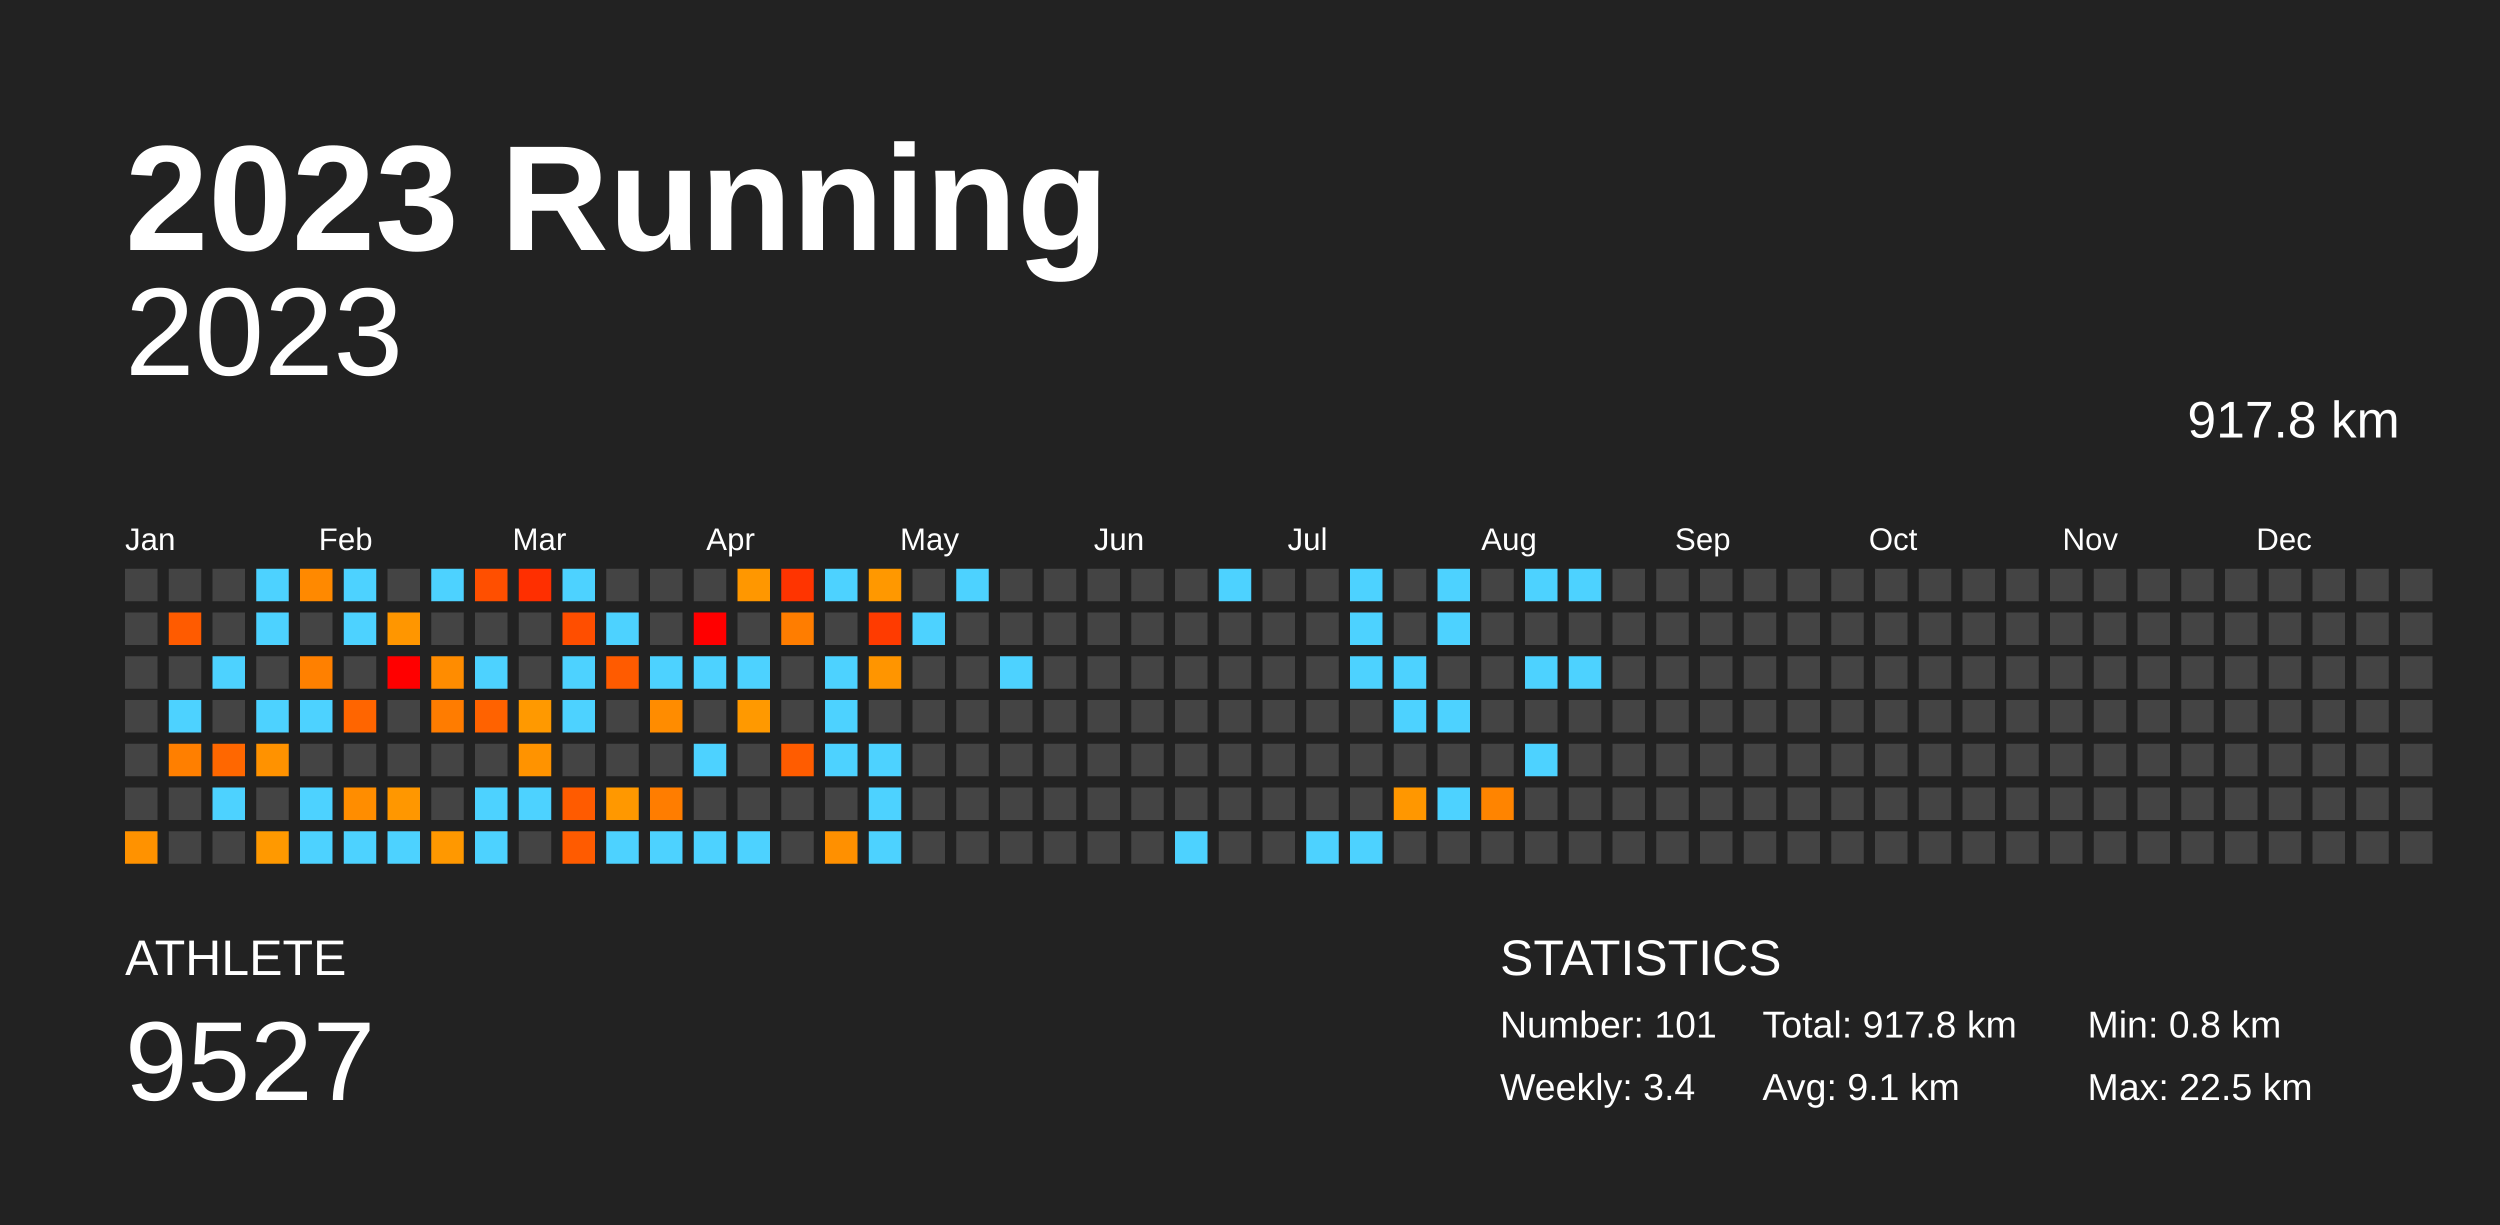
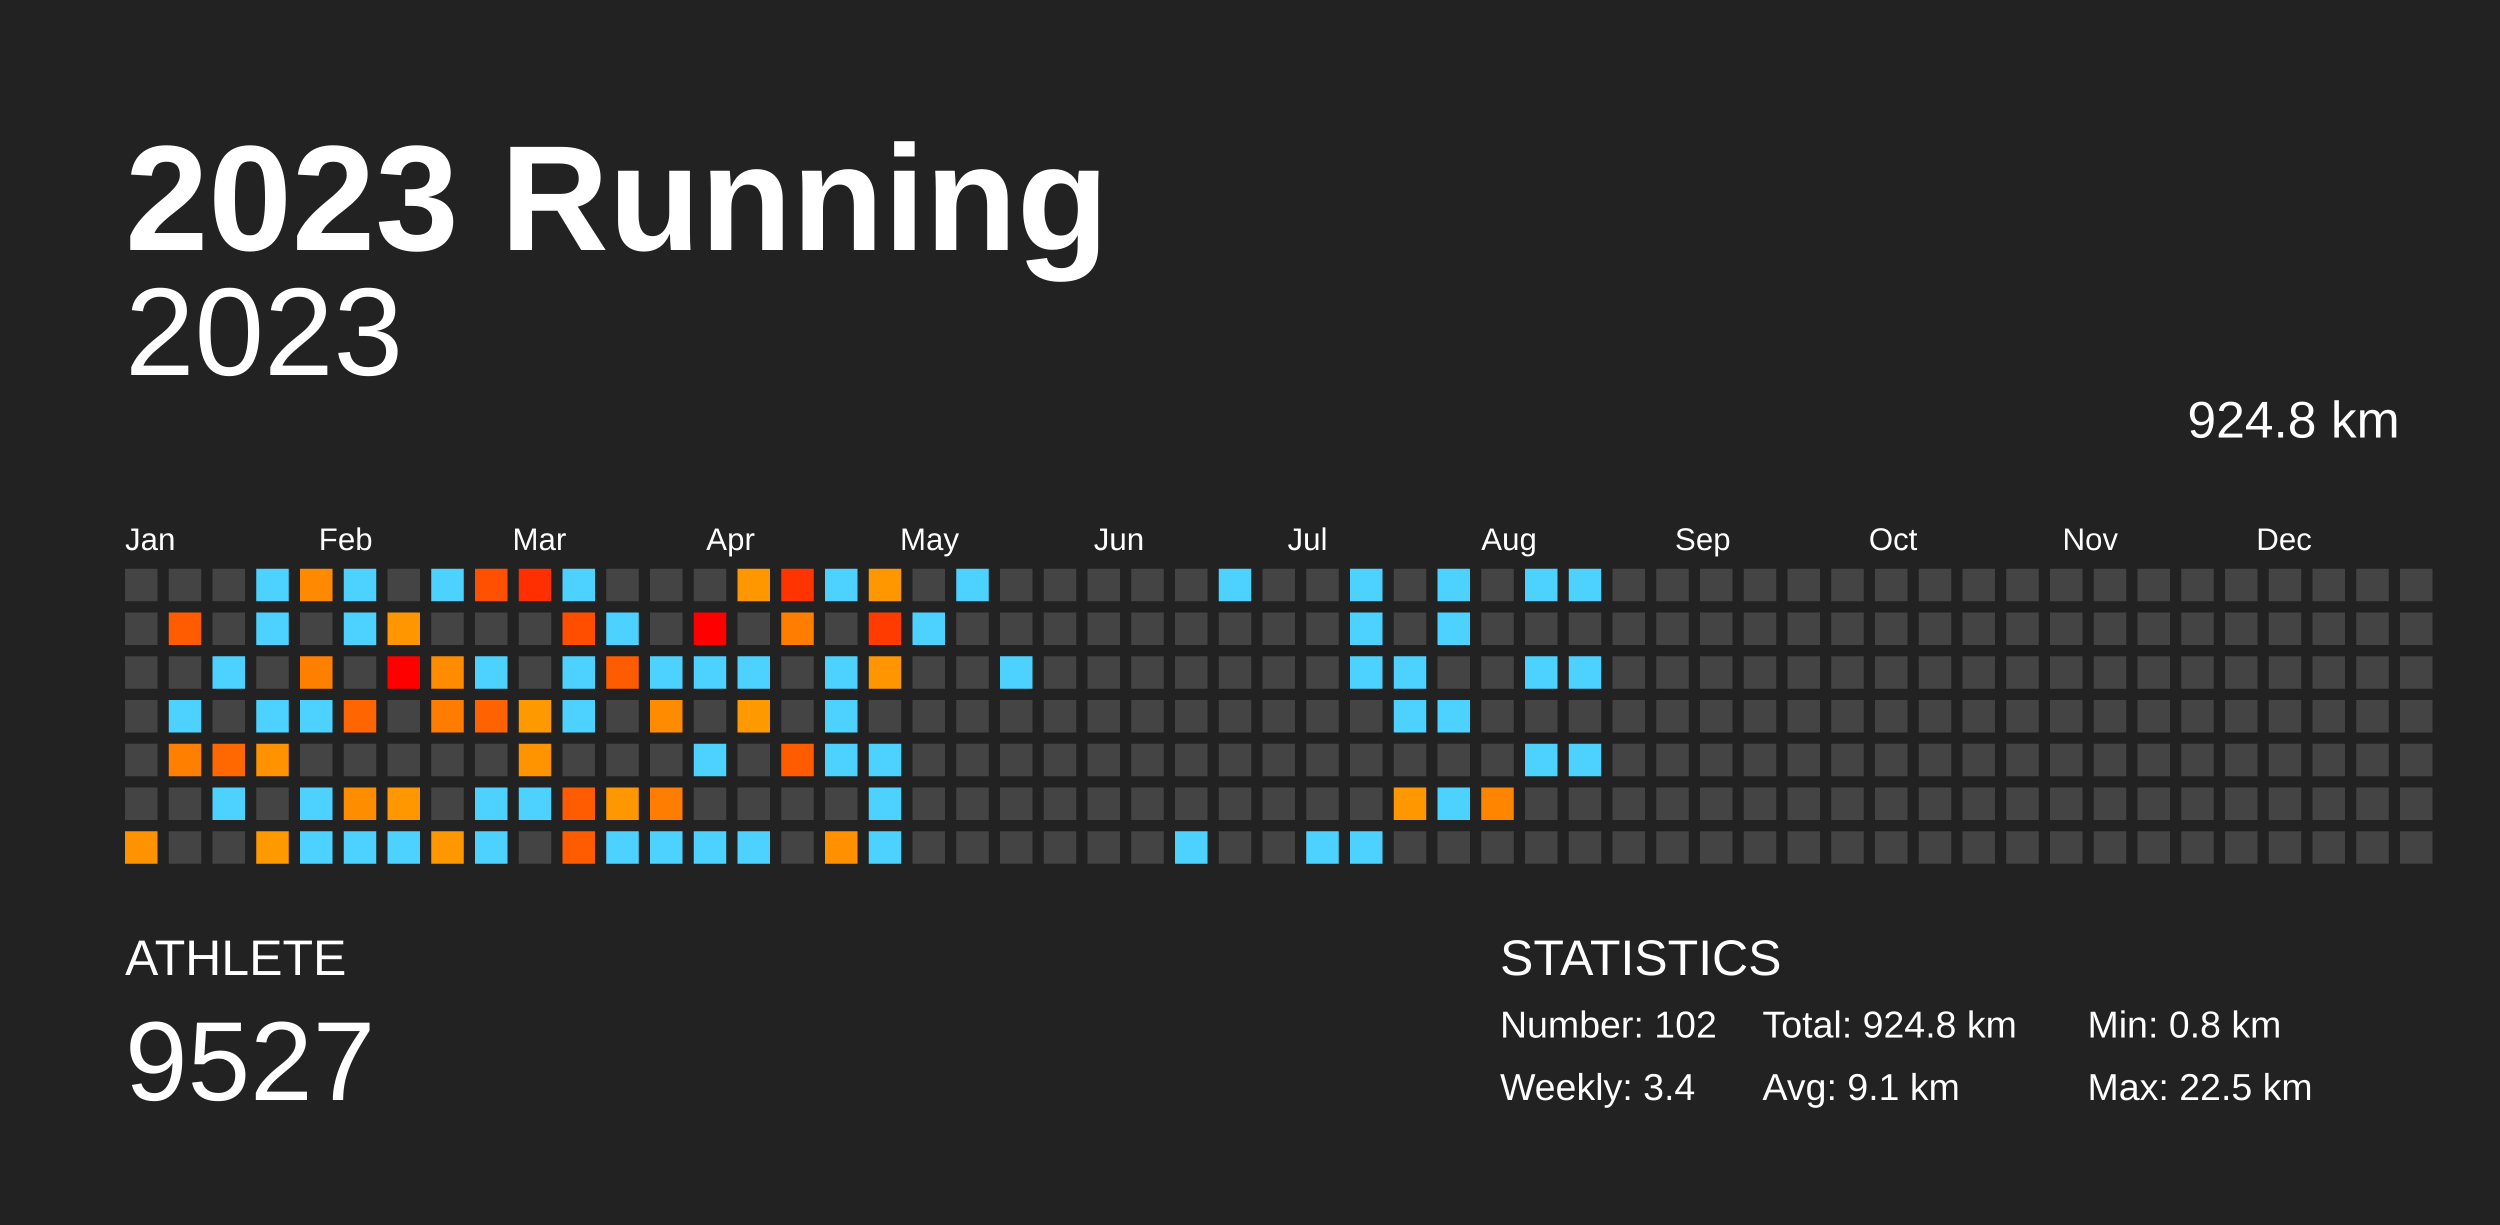
<svg xmlns="http://www.w3.org/2000/svg" baseProfile="full" height="98mm" version="1.1" viewBox="0,0,200,98" width="200mm">
  <defs />
  <rect fill="#222222" height="98" width="200" x="0" y="0" />
  <text fill="#FFFFFF" style="font-size:12px; font-family:Arial; font-weight:bold;" x="10" y="20">2023 Running</text>
  <text fill="#FFFFFF" style="font-size:4px; font-family:Arial" x="10" y="78">ATHLETE</text>
  <text fill="#FFFFFF" style="font-size:9px; font-family:Arial" x="10" y="88">9527</text>
  <text fill="#FFFFFF" style="font-size:4px; font-family:Arial" x="120" y="78">STATISTICS</text>
-   <text fill="#FFFFFF" style="font-size:3px; font-family:Arial" x="120" y="83">Number: 101</text>
+   <text fill="#FFFFFF" style="font-size:3px; font-family:Arial" x="120" y="83">Number: 102</text>
  <text fill="#FFFFFF" style="font-size:3px; font-family:Arial" x="120" y="88">Weekly: 3.4</text>
-   <text fill="#FFFFFF" style="font-size:3px; font-family:Arial" x="141" y="83">Total: 917.8 km</text>
+   <text fill="#FFFFFF" style="font-size:3px; font-family:Arial" x="141" y="83">Total: 924.8 km</text>
  <text fill="#FFFFFF" style="font-size:3px; font-family:Arial" x="141" y="88">Avg: 9.1 km</text>
  <text fill="#FFFFFF" style="font-size:3px; font-family:Arial" x="167" y="83">Min: 0.8 km</text>
  <text fill="#FFFFFF" style="font-size:3px; font-family:Arial" x="167" y="88">Max: 22.5 km</text>
  <text alignment-baseline="hanging" fill="#FFFFFF" style="font-size:10.0px; font-family:Arial;" x="10" y="30">2023</text>
-   <text alignment-baseline="hanging" fill="#FFFFFF" style="font-size:4.125px; font-family:Arial;" x="175" y="35">917.8 km</text>
+   <text alignment-baseline="hanging" fill="#FFFFFF" style="font-size:4.125px; font-family:Arial;" x="175" y="35">924.8 km</text>
  <text fill="#FFFFFF" style="font-size:2.5px; font-family:Arial" x="10.0" y="44">Jan</text>
  <text fill="#FFFFFF" style="font-size:2.5px; font-family:Arial" x="25.5" y="44">Feb</text>
  <text fill="#FFFFFF" style="font-size:2.5px; font-family:Arial" x="41.0" y="44">Mar</text>
  <text fill="#FFFFFF" style="font-size:2.5px; font-family:Arial" x="56.5" y="44">Apr</text>
  <text fill="#FFFFFF" style="font-size:2.5px; font-family:Arial" x="72.0" y="44">May</text>
  <text fill="#FFFFFF" style="font-size:2.5px; font-family:Arial" x="87.5" y="44">Jun</text>
  <text fill="#FFFFFF" style="font-size:2.5px; font-family:Arial" x="103.0" y="44">Jul</text>
  <text fill="#FFFFFF" style="font-size:2.5px; font-family:Arial" x="118.5" y="44">Aug</text>
  <text fill="#FFFFFF" style="font-size:2.5px; font-family:Arial" x="134.0" y="44">Sep</text>
  <text fill="#FFFFFF" style="font-size:2.5px; font-family:Arial" x="149.5" y="44">Oct</text>
  <text fill="#FFFFFF" style="font-size:2.5px; font-family:Arial" x="165.0" y="44">Nov</text>
  <text fill="#FFFFFF" style="font-size:2.5px; font-family:Arial" x="180.5" y="44">Dec</text>
  <rect fill="#444444" height="2.6" width="2.6" x="10.0" y="45.5" />
  <rect fill="#444444" height="2.6" width="2.6" x="10.0" y="49.0" />
  <rect fill="#444444" height="2.6" width="2.6" x="10.0" y="52.5" />
  <rect fill="#444444" height="2.6" width="2.6" x="10.0" y="56.0" />
  <rect fill="#444444" height="2.6" width="2.6" x="10.0" y="59.5" />
  <rect fill="#444444" height="2.6" width="2.6" x="10.0" y="63.0" />
  <rect fill="#ff9200" height="2.6" width="2.6" x="10.0" y="66.5" />
  <rect fill="#444444" height="2.6" width="2.6" x="13.5" y="45.5" />
  <rect fill="#ff5b00" height="2.6" width="2.6" x="13.5" y="49.0" />
  <rect fill="#444444" height="2.6" width="2.6" x="13.5" y="52.5" />
  <rect fill="#4dd2ff" height="2.6" width="2.6" x="13.5" y="56.0" />
  <rect fill="#ff7f00" height="2.6" width="2.6" x="13.5" y="59.5" />
  <rect fill="#444444" height="2.6" width="2.6" x="13.5" y="63.0" />
  <rect fill="#444444" height="2.6" width="2.6" x="13.5" y="66.5" />
  <rect fill="#444444" height="2.6" width="2.6" x="17.0" y="45.5" />
  <rect fill="#444444" height="2.6" width="2.6" x="17.0" y="49.0" />
  <rect fill="#4dd2ff" height="2.6" width="2.6" x="17.0" y="52.5" />
  <rect fill="#444444" height="2.6" width="2.6" x="17.0" y="56.0" />
  <rect fill="#ff6700" height="2.6" width="2.6" x="17.0" y="59.5" />
  <rect fill="#4dd2ff" height="2.6" width="2.6" x="17.0" y="63.0" />
  <rect fill="#444444" height="2.6" width="2.6" x="17.0" y="66.5" />
  <rect fill="#4dd2ff" height="2.6" width="2.6" x="20.5" y="45.5" />
  <rect fill="#4dd2ff" height="2.6" width="2.6" x="20.5" y="49.0" />
  <rect fill="#444444" height="2.6" width="2.6" x="20.5" y="52.5" />
  <rect fill="#4dd2ff" height="2.6" width="2.6" x="20.5" y="56.0" />
  <rect fill="#ff9200" height="2.6" width="2.6" x="20.5" y="59.5" />
  <rect fill="#444444" height="2.6" width="2.6" x="20.5" y="63.0" />
  <rect fill="#ff9900" height="2.6" width="2.6" x="20.5" y="66.5" />
  <rect fill="#ff8900" height="2.6" width="2.6" x="24.0" y="45.5" />
  <rect fill="#444444" height="2.6" width="2.6" x="24.0" y="49.0" />
  <rect fill="#ff8000" height="2.6" width="2.6" x="24.0" y="52.5" />
  <rect fill="#4dd2ff" height="2.6" width="2.6" x="24.0" y="56.0" />
  <rect fill="#444444" height="2.6" width="2.6" x="24.0" y="59.5" />
  <rect fill="#4dd2ff" height="2.6" width="2.6" x="24.0" y="63.0" />
  <rect fill="#4dd2ff" height="2.6" width="2.6" x="24.0" y="66.5" />
  <rect fill="#4dd2ff" height="2.6" width="2.6" x="27.5" y="45.5" />
  <rect fill="#4dd2ff" height="2.6" width="2.6" x="27.5" y="49.0" />
  <rect fill="#444444" height="2.6" width="2.6" x="27.5" y="52.5" />
  <rect fill="#ff6500" height="2.6" width="2.6" x="27.5" y="56.0" />
  <rect fill="#444444" height="2.6" width="2.6" x="27.5" y="59.5" />
  <rect fill="#ff8d00" height="2.6" width="2.6" x="27.5" y="63.0" />
  <rect fill="#4dd2ff" height="2.6" width="2.6" x="27.5" y="66.5" />
  <rect fill="#444444" height="2.6" width="2.6" x="31.0" y="45.5" />
  <rect fill="#ff9600" height="2.6" width="2.6" x="31.0" y="49.0" />
  <rect fill="red" height="2.6" width="2.6" x="31.0" y="52.5" />
  <rect fill="#444444" height="2.6" width="2.6" x="31.0" y="56.0" />
  <rect fill="#444444" height="2.6" width="2.6" x="31.0" y="59.5" />
  <rect fill="#ff9700" height="2.6" width="2.6" x="31.0" y="63.0" />
  <rect fill="#4dd2ff" height="2.6" width="2.6" x="31.0" y="66.5" />
  <rect fill="#4dd2ff" height="2.6" width="2.6" x="34.5" y="45.5" />
  <rect fill="#444444" height="2.6" width="2.6" x="34.5" y="49.0" />
  <rect fill="#ff8c00" height="2.6" width="2.6" x="34.5" y="52.5" />
  <rect fill="#ff7c00" height="2.6" width="2.6" x="34.5" y="56.0" />
  <rect fill="#444444" height="2.6" width="2.6" x="34.5" y="59.5" />
  <rect fill="#444444" height="2.6" width="2.6" x="34.5" y="63.0" />
  <rect fill="#ff9800" height="2.6" width="2.6" x="34.5" y="66.5" />
  <rect fill="#ff4f00" height="2.6" width="2.6" x="38.0" y="45.5" />
  <rect fill="#444444" height="2.6" width="2.6" x="38.0" y="49.0" />
  <rect fill="#4dd2ff" height="2.6" width="2.6" x="38.0" y="52.5" />
  <rect fill="#ff6200" height="2.6" width="2.6" x="38.0" y="56.0" />
  <rect fill="#444444" height="2.6" width="2.6" x="38.0" y="59.5" />
  <rect fill="#4dd2ff" height="2.6" width="2.6" x="38.0" y="63.0" />
  <rect fill="#4dd2ff" height="2.6" width="2.6" x="38.0" y="66.5" />
  <rect fill="#ff2f00" height="2.6" width="2.6" x="41.5" y="45.5" />
  <rect fill="#444444" height="2.6" width="2.6" x="41.5" y="49.0" />
  <rect fill="#444444" height="2.6" width="2.6" x="41.5" y="52.5" />
  <rect fill="#ff9900" height="2.6" width="2.6" x="41.5" y="56.0" />
  <rect fill="#ff9300" height="2.6" width="2.6" x="41.5" y="59.5" />
  <rect fill="#4dd2ff" height="2.6" width="2.6" x="41.5" y="63.0" />
  <rect fill="#444444" height="2.6" width="2.6" x="41.5" y="66.5" />
  <rect fill="#4dd2ff" height="2.6" width="2.6" x="45.0" y="45.5" />
  <rect fill="#ff4e00" height="2.6" width="2.6" x="45.0" y="49.0" />
  <rect fill="#4dd2ff" height="2.6" width="2.6" x="45.0" y="52.5" />
  <rect fill="#4dd2ff" height="2.6" width="2.6" x="45.0" y="56.0" />
  <rect fill="#444444" height="2.6" width="2.6" x="45.0" y="59.5" />
  <rect fill="#ff5b00" height="2.6" width="2.6" x="45.0" y="63.0" />
  <rect fill="#ff5b00" height="2.6" width="2.6" x="45.0" y="66.5" />
  <rect fill="#444444" height="2.6" width="2.6" x="48.5" y="45.5" />
  <rect fill="#4dd2ff" height="2.6" width="2.6" x="48.5" y="49.0" />
  <rect fill="#ff5b00" height="2.6" width="2.6" x="48.5" y="52.5" />
  <rect fill="#444444" height="2.6" width="2.6" x="48.5" y="56.0" />
  <rect fill="#444444" height="2.6" width="2.6" x="48.5" y="59.5" />
  <rect fill="#ff9800" height="2.6" width="2.6" x="48.5" y="63.0" />
  <rect fill="#4dd2ff" height="2.6" width="2.6" x="48.5" y="66.5" />
  <rect fill="#444444" height="2.6" width="2.6" x="52.0" y="45.5" />
  <rect fill="#444444" height="2.6" width="2.6" x="52.0" y="49.0" />
  <rect fill="#4dd2ff" height="2.6" width="2.6" x="52.0" y="52.5" />
  <rect fill="#ff8c00" height="2.6" width="2.6" x="52.0" y="56.0" />
  <rect fill="#444444" height="2.6" width="2.6" x="52.0" y="59.5" />
  <rect fill="#ff7d00" height="2.6" width="2.6" x="52.0" y="63.0" />
  <rect fill="#4dd2ff" height="2.6" width="2.6" x="52.0" y="66.5" />
  <rect fill="#444444" height="2.6" width="2.6" x="55.5" y="45.5" />
  <rect fill="red" height="2.6" width="2.6" x="55.5" y="49.0" />
  <rect fill="#4dd2ff" height="2.6" width="2.6" x="55.5" y="52.5" />
  <rect fill="#444444" height="2.6" width="2.6" x="55.5" y="56.0" />
  <rect fill="#4dd2ff" height="2.6" width="2.6" x="55.5" y="59.5" />
  <rect fill="#444444" height="2.6" width="2.6" x="55.5" y="63.0" />
  <rect fill="#4dd2ff" height="2.6" width="2.6" x="55.5" y="66.5" />
  <rect fill="#ff9700" height="2.6" width="2.6" x="59.0" y="45.5" />
  <rect fill="#444444" height="2.6" width="2.6" x="59.0" y="49.0" />
  <rect fill="#4dd2ff" height="2.6" width="2.6" x="59.0" y="52.5" />
  <rect fill="#ff9900" height="2.6" width="2.6" x="59.0" y="56.0" />
  <rect fill="#444444" height="2.6" width="2.6" x="59.0" y="59.5" />
  <rect fill="#444444" height="2.6" width="2.6" x="59.0" y="63.0" />
  <rect fill="#4dd2ff" height="2.6" width="2.6" x="59.0" y="66.5" />
  <rect fill="#ff3400" height="2.6" width="2.6" x="62.5" y="45.5" />
  <rect fill="#ff7d00" height="2.6" width="2.6" x="62.5" y="49.0" />
  <rect fill="#444444" height="2.6" width="2.6" x="62.5" y="52.5" />
  <rect fill="#444444" height="2.6" width="2.6" x="62.5" y="56.0" />
  <rect fill="#ff5c00" height="2.6" width="2.6" x="62.5" y="59.5" />
  <rect fill="#444444" height="2.6" width="2.6" x="62.5" y="63.0" />
  <rect fill="#444444" height="2.6" width="2.6" x="62.5" y="66.5" />
  <rect fill="#4dd2ff" height="2.6" width="2.6" x="66.0" y="45.5" />
  <rect fill="#444444" height="2.6" width="2.6" x="66.0" y="49.0" />
  <rect fill="#4dd2ff" height="2.6" width="2.6" x="66.0" y="52.5" />
  <rect fill="#4dd2ff" height="2.6" width="2.6" x="66.0" y="56.0" />
  <rect fill="#4dd2ff" height="2.6" width="2.6" x="66.0" y="59.5" />
  <rect fill="#444444" height="2.6" width="2.6" x="66.0" y="63.0" />
  <rect fill="#ff9000" height="2.6" width="2.6" x="66.0" y="66.5" />
  <rect fill="#ff9800" height="2.6" width="2.6" x="69.5" y="45.5" />
  <rect fill="#ff3b00" height="2.6" width="2.6" x="69.5" y="49.0" />
  <rect fill="#ff9500" height="2.6" width="2.6" x="69.5" y="52.5" />
  <rect fill="#444444" height="2.6" width="2.6" x="69.5" y="56.0" />
  <rect fill="#4dd2ff" height="2.6" width="2.6" x="69.5" y="59.5" />
  <rect fill="#4dd2ff" height="2.6" width="2.6" x="69.5" y="63.0" />
  <rect fill="#4dd2ff" height="2.6" width="2.6" x="69.5" y="66.5" />
  <rect fill="#444444" height="2.6" width="2.6" x="73.0" y="45.5" />
  <rect fill="#4dd2ff" height="2.6" width="2.6" x="73.0" y="49.0" />
  <rect fill="#444444" height="2.6" width="2.6" x="73.0" y="52.5" />
  <rect fill="#444444" height="2.6" width="2.6" x="73.0" y="56.0" />
  <rect fill="#444444" height="2.6" width="2.6" x="73.0" y="59.5" />
  <rect fill="#444444" height="2.6" width="2.6" x="73.0" y="63.0" />
  <rect fill="#444444" height="2.6" width="2.6" x="73.0" y="66.5" />
  <rect fill="#4dd2ff" height="2.6" width="2.6" x="76.5" y="45.5" />
  <rect fill="#444444" height="2.6" width="2.6" x="76.5" y="49.0" />
  <rect fill="#444444" height="2.6" width="2.6" x="76.5" y="52.5" />
  <rect fill="#444444" height="2.6" width="2.6" x="76.5" y="56.0" />
  <rect fill="#444444" height="2.6" width="2.6" x="76.5" y="59.5" />
  <rect fill="#444444" height="2.6" width="2.6" x="76.5" y="63.0" />
  <rect fill="#444444" height="2.6" width="2.6" x="76.5" y="66.5" />
  <rect fill="#444444" height="2.6" width="2.6" x="80.0" y="45.5" />
  <rect fill="#444444" height="2.6" width="2.6" x="80.0" y="49.0" />
  <rect fill="#4dd2ff" height="2.6" width="2.6" x="80.0" y="52.5" />
  <rect fill="#444444" height="2.6" width="2.6" x="80.0" y="56.0" />
  <rect fill="#444444" height="2.6" width="2.6" x="80.0" y="59.5" />
  <rect fill="#444444" height="2.6" width="2.6" x="80.0" y="63.0" />
  <rect fill="#444444" height="2.6" width="2.6" x="80.0" y="66.5" />
  <rect fill="#444444" height="2.6" width="2.6" x="83.5" y="45.5" />
  <rect fill="#444444" height="2.6" width="2.6" x="83.5" y="49.0" />
  <rect fill="#444444" height="2.6" width="2.6" x="83.5" y="52.5" />
  <rect fill="#444444" height="2.6" width="2.6" x="83.5" y="56.0" />
  <rect fill="#444444" height="2.6" width="2.6" x="83.5" y="59.5" />
  <rect fill="#444444" height="2.6" width="2.6" x="83.5" y="63.0" />
  <rect fill="#444444" height="2.6" width="2.6" x="83.5" y="66.5" />
  <rect fill="#444444" height="2.6" width="2.6" x="87.0" y="45.5" />
  <rect fill="#444444" height="2.6" width="2.6" x="87.0" y="49.0" />
  <rect fill="#444444" height="2.6" width="2.6" x="87.0" y="52.5" />
  <rect fill="#444444" height="2.6" width="2.6" x="87.0" y="56.0" />
  <rect fill="#444444" height="2.6" width="2.6" x="87.0" y="59.5" />
  <rect fill="#444444" height="2.6" width="2.6" x="87.0" y="63.0" />
  <rect fill="#444444" height="2.6" width="2.6" x="87.0" y="66.5" />
  <rect fill="#444444" height="2.6" width="2.6" x="90.5" y="45.5" />
  <rect fill="#444444" height="2.6" width="2.6" x="90.5" y="49.0" />
  <rect fill="#444444" height="2.6" width="2.6" x="90.5" y="52.5" />
  <rect fill="#444444" height="2.6" width="2.6" x="90.5" y="56.0" />
  <rect fill="#444444" height="2.6" width="2.6" x="90.5" y="59.5" />
  <rect fill="#444444" height="2.6" width="2.6" x="90.5" y="63.0" />
  <rect fill="#444444" height="2.6" width="2.6" x="90.5" y="66.5" />
  <rect fill="#444444" height="2.6" width="2.6" x="94.0" y="45.5" />
  <rect fill="#444444" height="2.6" width="2.6" x="94.0" y="49.0" />
  <rect fill="#444444" height="2.6" width="2.6" x="94.0" y="52.5" />
  <rect fill="#444444" height="2.6" width="2.6" x="94.0" y="56.0" />
  <rect fill="#444444" height="2.6" width="2.6" x="94.0" y="59.5" />
  <rect fill="#444444" height="2.6" width="2.6" x="94.0" y="63.0" />
  <rect fill="#4dd2ff" height="2.6" width="2.6" x="94.0" y="66.5" />
  <rect fill="#4dd2ff" height="2.6" width="2.6" x="97.5" y="45.5" />
  <rect fill="#444444" height="2.6" width="2.6" x="97.5" y="49.0" />
  <rect fill="#444444" height="2.6" width="2.6" x="97.5" y="52.5" />
  <rect fill="#444444" height="2.6" width="2.6" x="97.5" y="56.0" />
  <rect fill="#444444" height="2.6" width="2.6" x="97.5" y="59.5" />
  <rect fill="#444444" height="2.6" width="2.6" x="97.5" y="63.0" />
  <rect fill="#444444" height="2.6" width="2.6" x="97.5" y="66.5" />
  <rect fill="#444444" height="2.6" width="2.6" x="101.0" y="45.5" />
  <rect fill="#444444" height="2.6" width="2.6" x="101.0" y="49.0" />
  <rect fill="#444444" height="2.6" width="2.6" x="101.0" y="52.5" />
  <rect fill="#444444" height="2.6" width="2.6" x="101.0" y="56.0" />
  <rect fill="#444444" height="2.6" width="2.6" x="101.0" y="59.5" />
  <rect fill="#444444" height="2.6" width="2.6" x="101.0" y="63.0" />
  <rect fill="#444444" height="2.6" width="2.6" x="101.0" y="66.5" />
  <rect fill="#444444" height="2.6" width="2.6" x="104.5" y="45.5" />
  <rect fill="#444444" height="2.6" width="2.6" x="104.5" y="49.0" />
  <rect fill="#444444" height="2.6" width="2.6" x="104.5" y="52.5" />
  <rect fill="#444444" height="2.6" width="2.6" x="104.5" y="56.0" />
  <rect fill="#444444" height="2.6" width="2.6" x="104.5" y="59.5" />
  <rect fill="#444444" height="2.6" width="2.6" x="104.5" y="63.0" />
  <rect fill="#4dd2ff" height="2.6" width="2.6" x="104.5" y="66.5" />
  <rect fill="#4dd2ff" height="2.6" width="2.6" x="108.0" y="45.5" />
  <rect fill="#4dd2ff" height="2.6" width="2.6" x="108.0" y="49.0" />
  <rect fill="#4dd2ff" height="2.6" width="2.6" x="108.0" y="52.5" />
  <rect fill="#444444" height="2.6" width="2.6" x="108.0" y="56.0" />
  <rect fill="#444444" height="2.6" width="2.6" x="108.0" y="59.5" />
  <rect fill="#444444" height="2.6" width="2.6" x="108.0" y="63.0" />
  <rect fill="#4dd2ff" height="2.6" width="2.6" x="108.0" y="66.5" />
  <rect fill="#444444" height="2.6" width="2.6" x="111.5" y="45.5" />
  <rect fill="#444444" height="2.6" width="2.6" x="111.5" y="49.0" />
  <rect fill="#4dd2ff" height="2.6" width="2.6" x="111.5" y="52.5" />
  <rect fill="#4dd2ff" height="2.6" width="2.6" x="111.5" y="56.0" />
  <rect fill="#444444" height="2.6" width="2.6" x="111.5" y="59.5" />
  <rect fill="#ff9700" height="2.6" width="2.6" x="111.5" y="63.0" />
  <rect fill="#444444" height="2.6" width="2.6" x="111.5" y="66.5" />
  <rect fill="#4dd2ff" height="2.6" width="2.6" x="115.0" y="45.5" />
  <rect fill="#4dd2ff" height="2.6" width="2.6" x="115.0" y="49.0" />
  <rect fill="#444444" height="2.6" width="2.6" x="115.0" y="52.5" />
  <rect fill="#4dd2ff" height="2.6" width="2.6" x="115.0" y="56.0" />
  <rect fill="#444444" height="2.6" width="2.6" x="115.0" y="59.5" />
  <rect fill="#4dd2ff" height="2.6" width="2.6" x="115.0" y="63.0" />
  <rect fill="#444444" height="2.6" width="2.6" x="115.0" y="66.5" />
  <rect fill="#444444" height="2.6" width="2.6" x="118.5" y="45.5" />
  <rect fill="#444444" height="2.6" width="2.6" x="118.5" y="49.0" />
  <rect fill="#444444" height="2.6" width="2.6" x="118.5" y="52.5" />
  <rect fill="#444444" height="2.6" width="2.6" x="118.5" y="56.0" />
  <rect fill="#444444" height="2.6" width="2.6" x="118.5" y="59.5" />
  <rect fill="#ff8400" height="2.6" width="2.6" x="118.5" y="63.0" />
  <rect fill="#444444" height="2.6" width="2.6" x="118.5" y="66.5" />
  <rect fill="#4dd2ff" height="2.6" width="2.6" x="122.0" y="45.5" />
  <rect fill="#444444" height="2.6" width="2.6" x="122.0" y="49.0" />
  <rect fill="#4dd2ff" height="2.6" width="2.6" x="122.0" y="52.5" />
  <rect fill="#444444" height="2.6" width="2.6" x="122.0" y="56.0" />
  <rect fill="#4dd2ff" height="2.6" width="2.6" x="122.0" y="59.5" />
  <rect fill="#444444" height="2.6" width="2.6" x="122.0" y="63.0" />
  <rect fill="#444444" height="2.6" width="2.6" x="122.0" y="66.5" />
  <rect fill="#4dd2ff" height="2.6" width="2.6" x="125.5" y="45.5" />
  <rect fill="#444444" height="2.6" width="2.6" x="125.5" y="49.0" />
  <rect fill="#4dd2ff" height="2.6" width="2.6" x="125.5" y="52.5" />
  <rect fill="#444444" height="2.6" width="2.6" x="125.5" y="56.0" />
-   <rect fill="#444444" height="2.6" width="2.6" x="125.5" y="59.5" />
+   <rect fill="#4dd2ff" height="2.6" width="2.6" x="125.5" y="59.5" />
  <rect fill="#444444" height="2.6" width="2.6" x="125.5" y="63.0" />
  <rect fill="#444444" height="2.6" width="2.6" x="125.5" y="66.5" />
  <rect fill="#444444" height="2.6" width="2.6" x="129.0" y="45.5" />
  <rect fill="#444444" height="2.6" width="2.6" x="129.0" y="49.0" />
  <rect fill="#444444" height="2.6" width="2.6" x="129.0" y="52.5" />
  <rect fill="#444444" height="2.6" width="2.6" x="129.0" y="56.0" />
  <rect fill="#444444" height="2.6" width="2.6" x="129.0" y="59.5" />
  <rect fill="#444444" height="2.6" width="2.6" x="129.0" y="63.0" />
  <rect fill="#444444" height="2.6" width="2.6" x="129.0" y="66.5" />
  <rect fill="#444444" height="2.6" width="2.6" x="132.5" y="45.5" />
  <rect fill="#444444" height="2.6" width="2.6" x="132.5" y="49.0" />
  <rect fill="#444444" height="2.6" width="2.6" x="132.5" y="52.5" />
  <rect fill="#444444" height="2.6" width="2.6" x="132.5" y="56.0" />
  <rect fill="#444444" height="2.6" width="2.6" x="132.5" y="59.5" />
  <rect fill="#444444" height="2.6" width="2.6" x="132.5" y="63.0" />
  <rect fill="#444444" height="2.6" width="2.6" x="132.5" y="66.5" />
  <rect fill="#444444" height="2.6" width="2.6" x="136.0" y="45.5" />
  <rect fill="#444444" height="2.6" width="2.6" x="136.0" y="49.0" />
  <rect fill="#444444" height="2.6" width="2.6" x="136.0" y="52.5" />
  <rect fill="#444444" height="2.6" width="2.6" x="136.0" y="56.0" />
  <rect fill="#444444" height="2.6" width="2.6" x="136.0" y="59.5" />
  <rect fill="#444444" height="2.6" width="2.6" x="136.0" y="63.0" />
  <rect fill="#444444" height="2.6" width="2.6" x="136.0" y="66.5" />
  <rect fill="#444444" height="2.6" width="2.6" x="139.5" y="45.5" />
  <rect fill="#444444" height="2.6" width="2.6" x="139.5" y="49.0" />
  <rect fill="#444444" height="2.6" width="2.6" x="139.5" y="52.5" />
  <rect fill="#444444" height="2.6" width="2.6" x="139.5" y="56.0" />
  <rect fill="#444444" height="2.6" width="2.6" x="139.5" y="59.5" />
  <rect fill="#444444" height="2.6" width="2.6" x="139.5" y="63.0" />
  <rect fill="#444444" height="2.6" width="2.6" x="139.5" y="66.5" />
  <rect fill="#444444" height="2.6" width="2.6" x="143.0" y="45.5" />
  <rect fill="#444444" height="2.6" width="2.6" x="143.0" y="49.0" />
  <rect fill="#444444" height="2.6" width="2.6" x="143.0" y="52.5" />
  <rect fill="#444444" height="2.6" width="2.6" x="143.0" y="56.0" />
  <rect fill="#444444" height="2.6" width="2.6" x="143.0" y="59.5" />
  <rect fill="#444444" height="2.6" width="2.6" x="143.0" y="63.0" />
  <rect fill="#444444" height="2.6" width="2.6" x="143.0" y="66.5" />
  <rect fill="#444444" height="2.6" width="2.6" x="146.5" y="45.5" />
  <rect fill="#444444" height="2.6" width="2.6" x="146.5" y="49.0" />
  <rect fill="#444444" height="2.6" width="2.6" x="146.5" y="52.5" />
  <rect fill="#444444" height="2.6" width="2.6" x="146.5" y="56.0" />
  <rect fill="#444444" height="2.6" width="2.6" x="146.5" y="59.5" />
  <rect fill="#444444" height="2.6" width="2.6" x="146.5" y="63.0" />
  <rect fill="#444444" height="2.6" width="2.6" x="146.5" y="66.5" />
  <rect fill="#444444" height="2.6" width="2.6" x="150.0" y="45.5" />
  <rect fill="#444444" height="2.6" width="2.6" x="150.0" y="49.0" />
  <rect fill="#444444" height="2.6" width="2.6" x="150.0" y="52.5" />
  <rect fill="#444444" height="2.6" width="2.6" x="150.0" y="56.0" />
  <rect fill="#444444" height="2.6" width="2.6" x="150.0" y="59.5" />
  <rect fill="#444444" height="2.6" width="2.6" x="150.0" y="63.0" />
  <rect fill="#444444" height="2.6" width="2.6" x="150.0" y="66.5" />
  <rect fill="#444444" height="2.6" width="2.6" x="153.5" y="45.5" />
  <rect fill="#444444" height="2.6" width="2.6" x="153.5" y="49.0" />
  <rect fill="#444444" height="2.6" width="2.6" x="153.5" y="52.5" />
  <rect fill="#444444" height="2.6" width="2.6" x="153.5" y="56.0" />
  <rect fill="#444444" height="2.6" width="2.6" x="153.5" y="59.5" />
  <rect fill="#444444" height="2.6" width="2.6" x="153.5" y="63.0" />
  <rect fill="#444444" height="2.6" width="2.6" x="153.5" y="66.5" />
  <rect fill="#444444" height="2.6" width="2.6" x="157.0" y="45.5" />
  <rect fill="#444444" height="2.6" width="2.6" x="157.0" y="49.0" />
  <rect fill="#444444" height="2.6" width="2.6" x="157.0" y="52.5" />
  <rect fill="#444444" height="2.6" width="2.6" x="157.0" y="56.0" />
  <rect fill="#444444" height="2.6" width="2.6" x="157.0" y="59.5" />
  <rect fill="#444444" height="2.6" width="2.6" x="157.0" y="63.0" />
  <rect fill="#444444" height="2.6" width="2.6" x="157.0" y="66.5" />
  <rect fill="#444444" height="2.6" width="2.6" x="160.5" y="45.5" />
  <rect fill="#444444" height="2.6" width="2.6" x="160.5" y="49.0" />
  <rect fill="#444444" height="2.6" width="2.6" x="160.5" y="52.5" />
  <rect fill="#444444" height="2.6" width="2.6" x="160.5" y="56.0" />
  <rect fill="#444444" height="2.6" width="2.6" x="160.5" y="59.5" />
  <rect fill="#444444" height="2.6" width="2.6" x="160.5" y="63.0" />
  <rect fill="#444444" height="2.6" width="2.6" x="160.5" y="66.5" />
  <rect fill="#444444" height="2.6" width="2.6" x="164.0" y="45.5" />
  <rect fill="#444444" height="2.6" width="2.6" x="164.0" y="49.0" />
  <rect fill="#444444" height="2.6" width="2.6" x="164.0" y="52.5" />
  <rect fill="#444444" height="2.6" width="2.6" x="164.0" y="56.0" />
  <rect fill="#444444" height="2.6" width="2.6" x="164.0" y="59.5" />
  <rect fill="#444444" height="2.6" width="2.6" x="164.0" y="63.0" />
  <rect fill="#444444" height="2.6" width="2.6" x="164.0" y="66.5" />
  <rect fill="#444444" height="2.6" width="2.6" x="167.5" y="45.5" />
  <rect fill="#444444" height="2.6" width="2.6" x="167.5" y="49.0" />
  <rect fill="#444444" height="2.6" width="2.6" x="167.5" y="52.5" />
  <rect fill="#444444" height="2.6" width="2.6" x="167.5" y="56.0" />
  <rect fill="#444444" height="2.6" width="2.6" x="167.5" y="59.5" />
  <rect fill="#444444" height="2.6" width="2.6" x="167.5" y="63.0" />
  <rect fill="#444444" height="2.6" width="2.6" x="167.5" y="66.5" />
  <rect fill="#444444" height="2.6" width="2.6" x="171.0" y="45.5" />
  <rect fill="#444444" height="2.6" width="2.6" x="171.0" y="49.0" />
  <rect fill="#444444" height="2.6" width="2.6" x="171.0" y="52.5" />
  <rect fill="#444444" height="2.6" width="2.6" x="171.0" y="56.0" />
  <rect fill="#444444" height="2.6" width="2.6" x="171.0" y="59.5" />
  <rect fill="#444444" height="2.6" width="2.6" x="171.0" y="63.0" />
  <rect fill="#444444" height="2.6" width="2.6" x="171.0" y="66.5" />
  <rect fill="#444444" height="2.6" width="2.6" x="174.5" y="45.5" />
  <rect fill="#444444" height="2.6" width="2.6" x="174.5" y="49.0" />
  <rect fill="#444444" height="2.6" width="2.6" x="174.5" y="52.5" />
  <rect fill="#444444" height="2.6" width="2.6" x="174.5" y="56.0" />
  <rect fill="#444444" height="2.6" width="2.6" x="174.5" y="59.5" />
  <rect fill="#444444" height="2.6" width="2.6" x="174.5" y="63.0" />
  <rect fill="#444444" height="2.6" width="2.6" x="174.5" y="66.5" />
  <rect fill="#444444" height="2.6" width="2.6" x="178.0" y="45.5" />
  <rect fill="#444444" height="2.6" width="2.6" x="178.0" y="49.0" />
  <rect fill="#444444" height="2.6" width="2.6" x="178.0" y="52.5" />
  <rect fill="#444444" height="2.6" width="2.6" x="178.0" y="56.0" />
  <rect fill="#444444" height="2.6" width="2.6" x="178.0" y="59.5" />
  <rect fill="#444444" height="2.6" width="2.6" x="178.0" y="63.0" />
  <rect fill="#444444" height="2.6" width="2.6" x="178.0" y="66.5" />
  <rect fill="#444444" height="2.6" width="2.6" x="181.5" y="45.5" />
  <rect fill="#444444" height="2.6" width="2.6" x="181.5" y="49.0" />
  <rect fill="#444444" height="2.6" width="2.6" x="181.5" y="52.5" />
  <rect fill="#444444" height="2.6" width="2.6" x="181.5" y="56.0" />
  <rect fill="#444444" height="2.6" width="2.6" x="181.5" y="59.5" />
  <rect fill="#444444" height="2.6" width="2.6" x="181.5" y="63.0" />
  <rect fill="#444444" height="2.6" width="2.6" x="181.5" y="66.5" />
  <rect fill="#444444" height="2.6" width="2.6" x="185.0" y="45.5" />
  <rect fill="#444444" height="2.6" width="2.6" x="185.0" y="49.0" />
  <rect fill="#444444" height="2.6" width="2.6" x="185.0" y="52.5" />
  <rect fill="#444444" height="2.6" width="2.6" x="185.0" y="56.0" />
  <rect fill="#444444" height="2.6" width="2.6" x="185.0" y="59.5" />
  <rect fill="#444444" height="2.6" width="2.6" x="185.0" y="63.0" />
  <rect fill="#444444" height="2.6" width="2.6" x="185.0" y="66.5" />
  <rect fill="#444444" height="2.6" width="2.6" x="188.5" y="45.5" />
  <rect fill="#444444" height="2.6" width="2.6" x="188.5" y="49.0" />
  <rect fill="#444444" height="2.6" width="2.6" x="188.5" y="52.5" />
  <rect fill="#444444" height="2.6" width="2.6" x="188.5" y="56.0" />
  <rect fill="#444444" height="2.6" width="2.6" x="188.5" y="59.5" />
  <rect fill="#444444" height="2.6" width="2.6" x="188.5" y="63.0" />
  <rect fill="#444444" height="2.6" width="2.6" x="188.5" y="66.5" />
  <rect fill="#444444" height="2.6" width="2.6" x="192.0" y="45.5" />
  <rect fill="#444444" height="2.6" width="2.6" x="192.0" y="49.0" />
  <rect fill="#444444" height="2.6" width="2.6" x="192.0" y="52.5" />
  <rect fill="#444444" height="2.6" width="2.6" x="192.0" y="56.0" />
  <rect fill="#444444" height="2.6" width="2.6" x="192.0" y="59.5" />
  <rect fill="#444444" height="2.6" width="2.6" x="192.0" y="63.0" />
  <rect fill="#444444" height="2.6" width="2.6" x="192.0" y="66.5" />
</svg>
